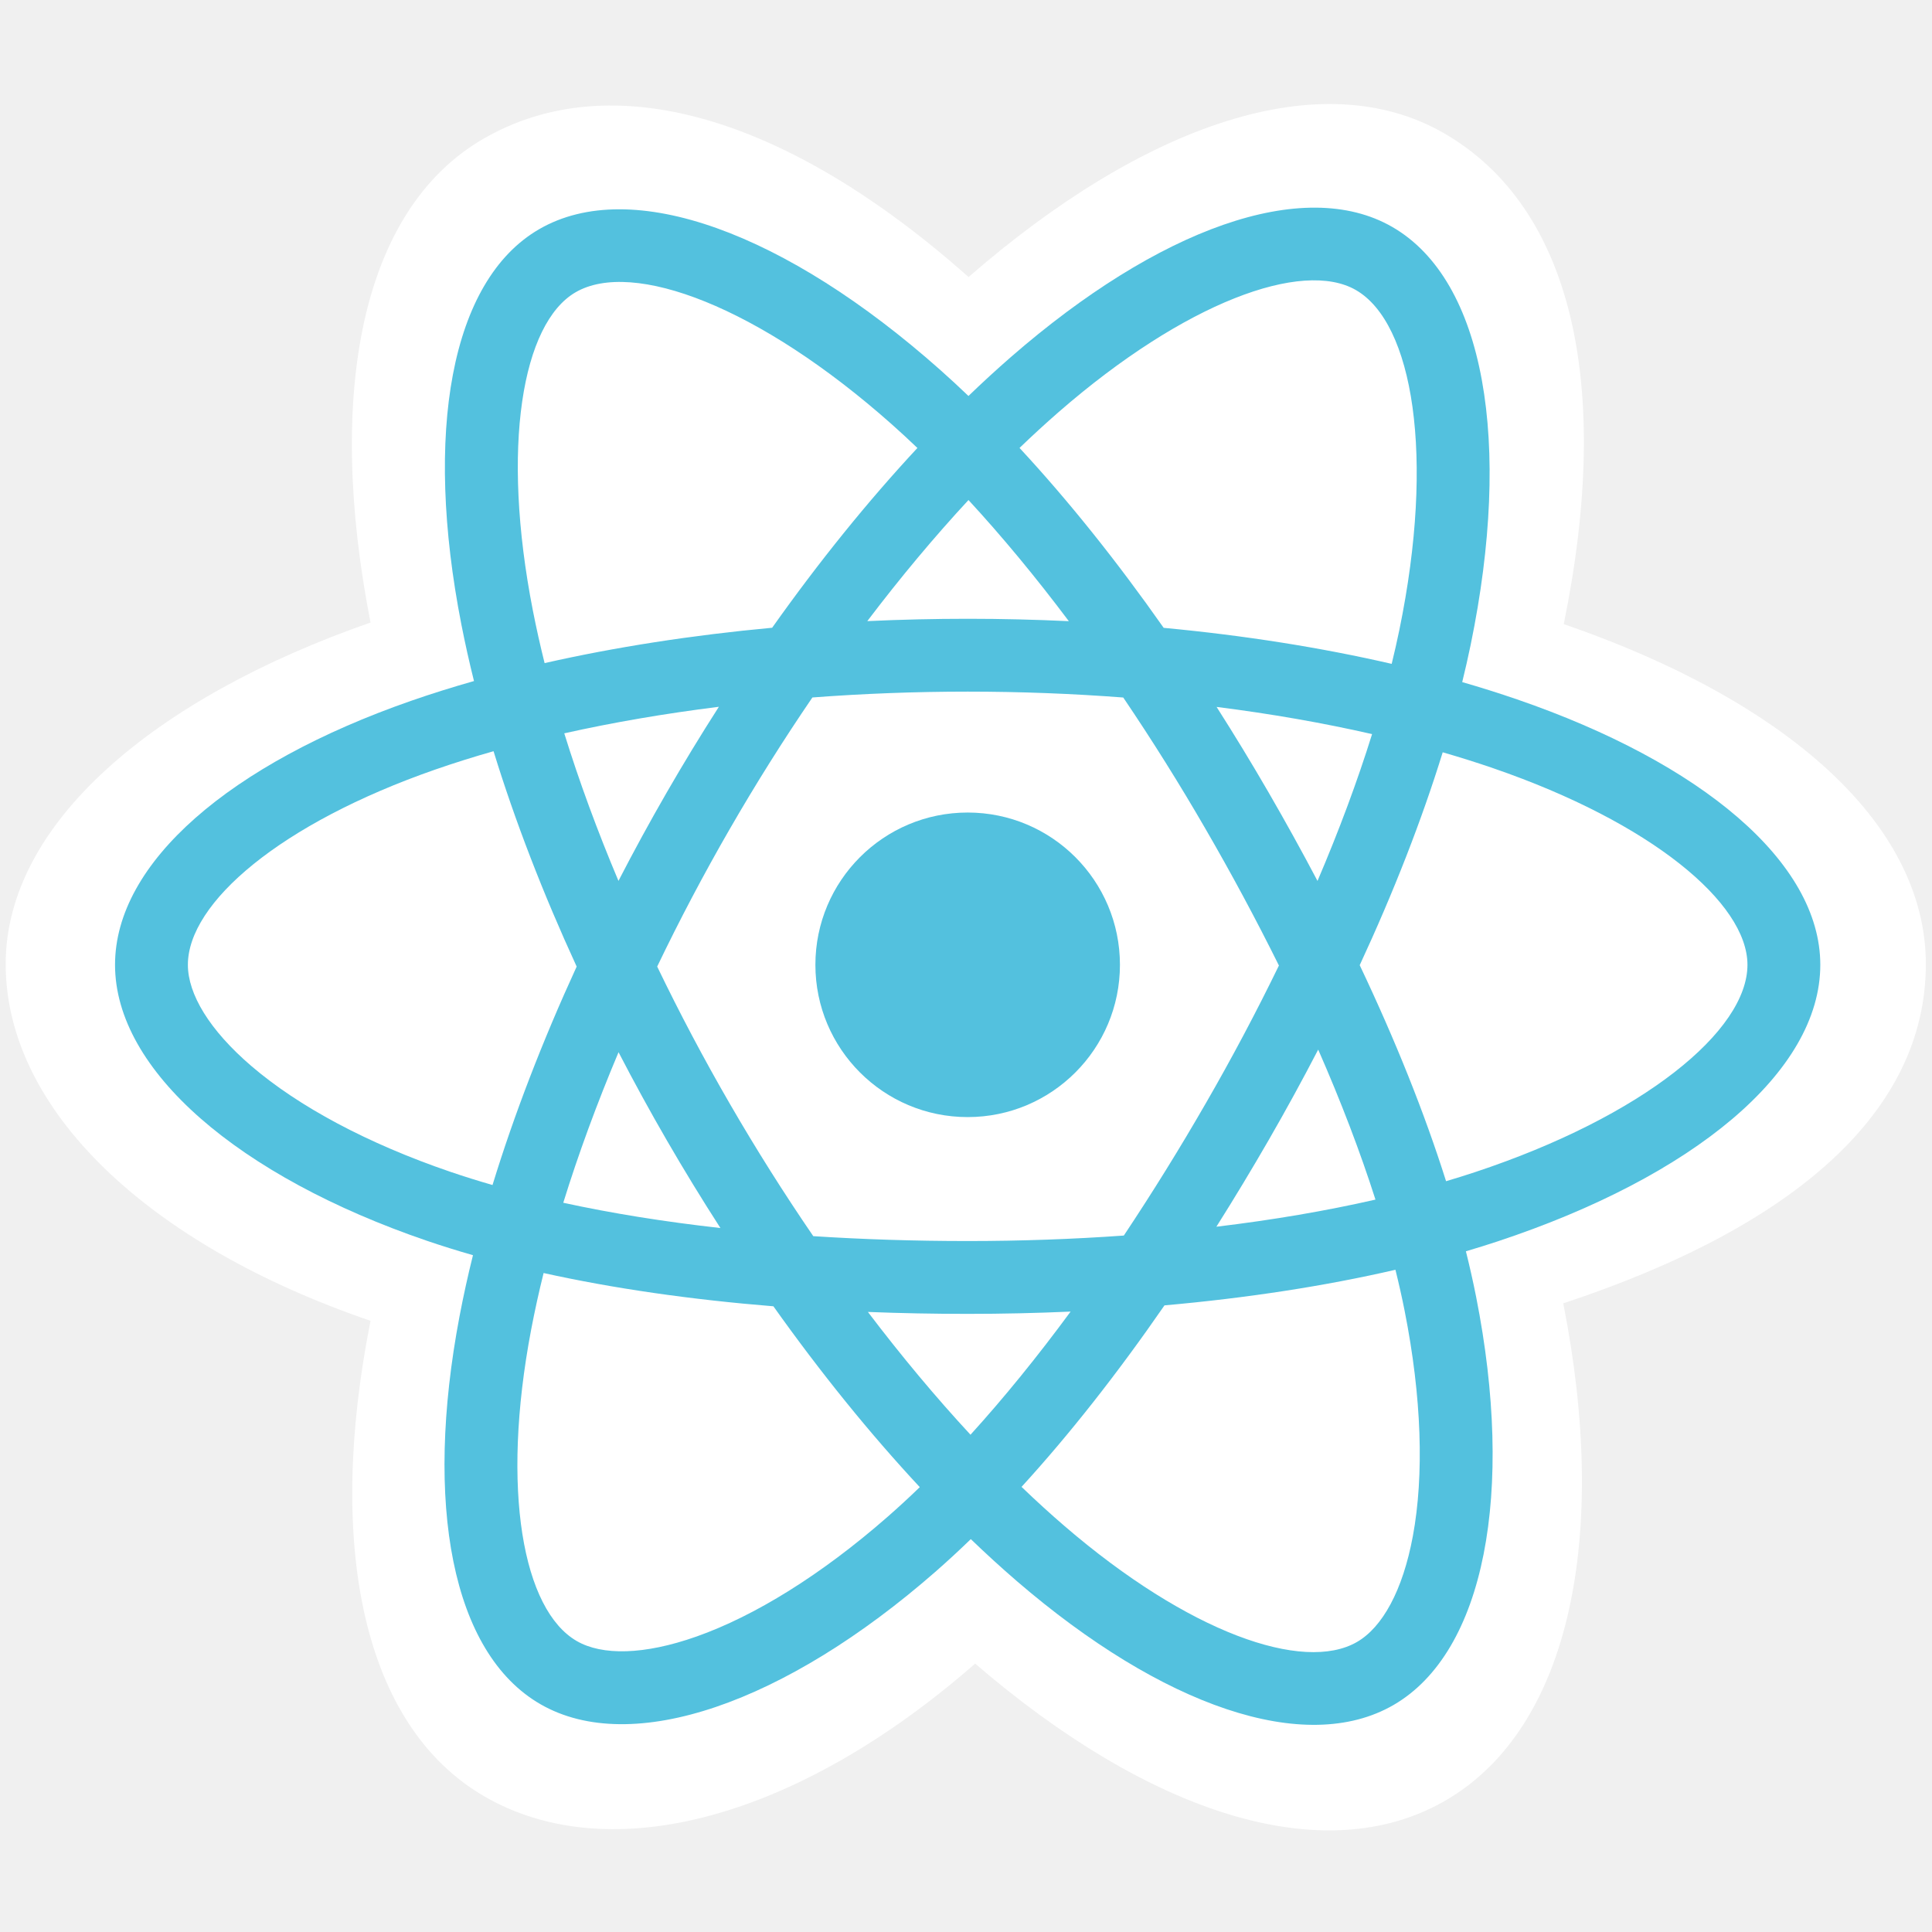
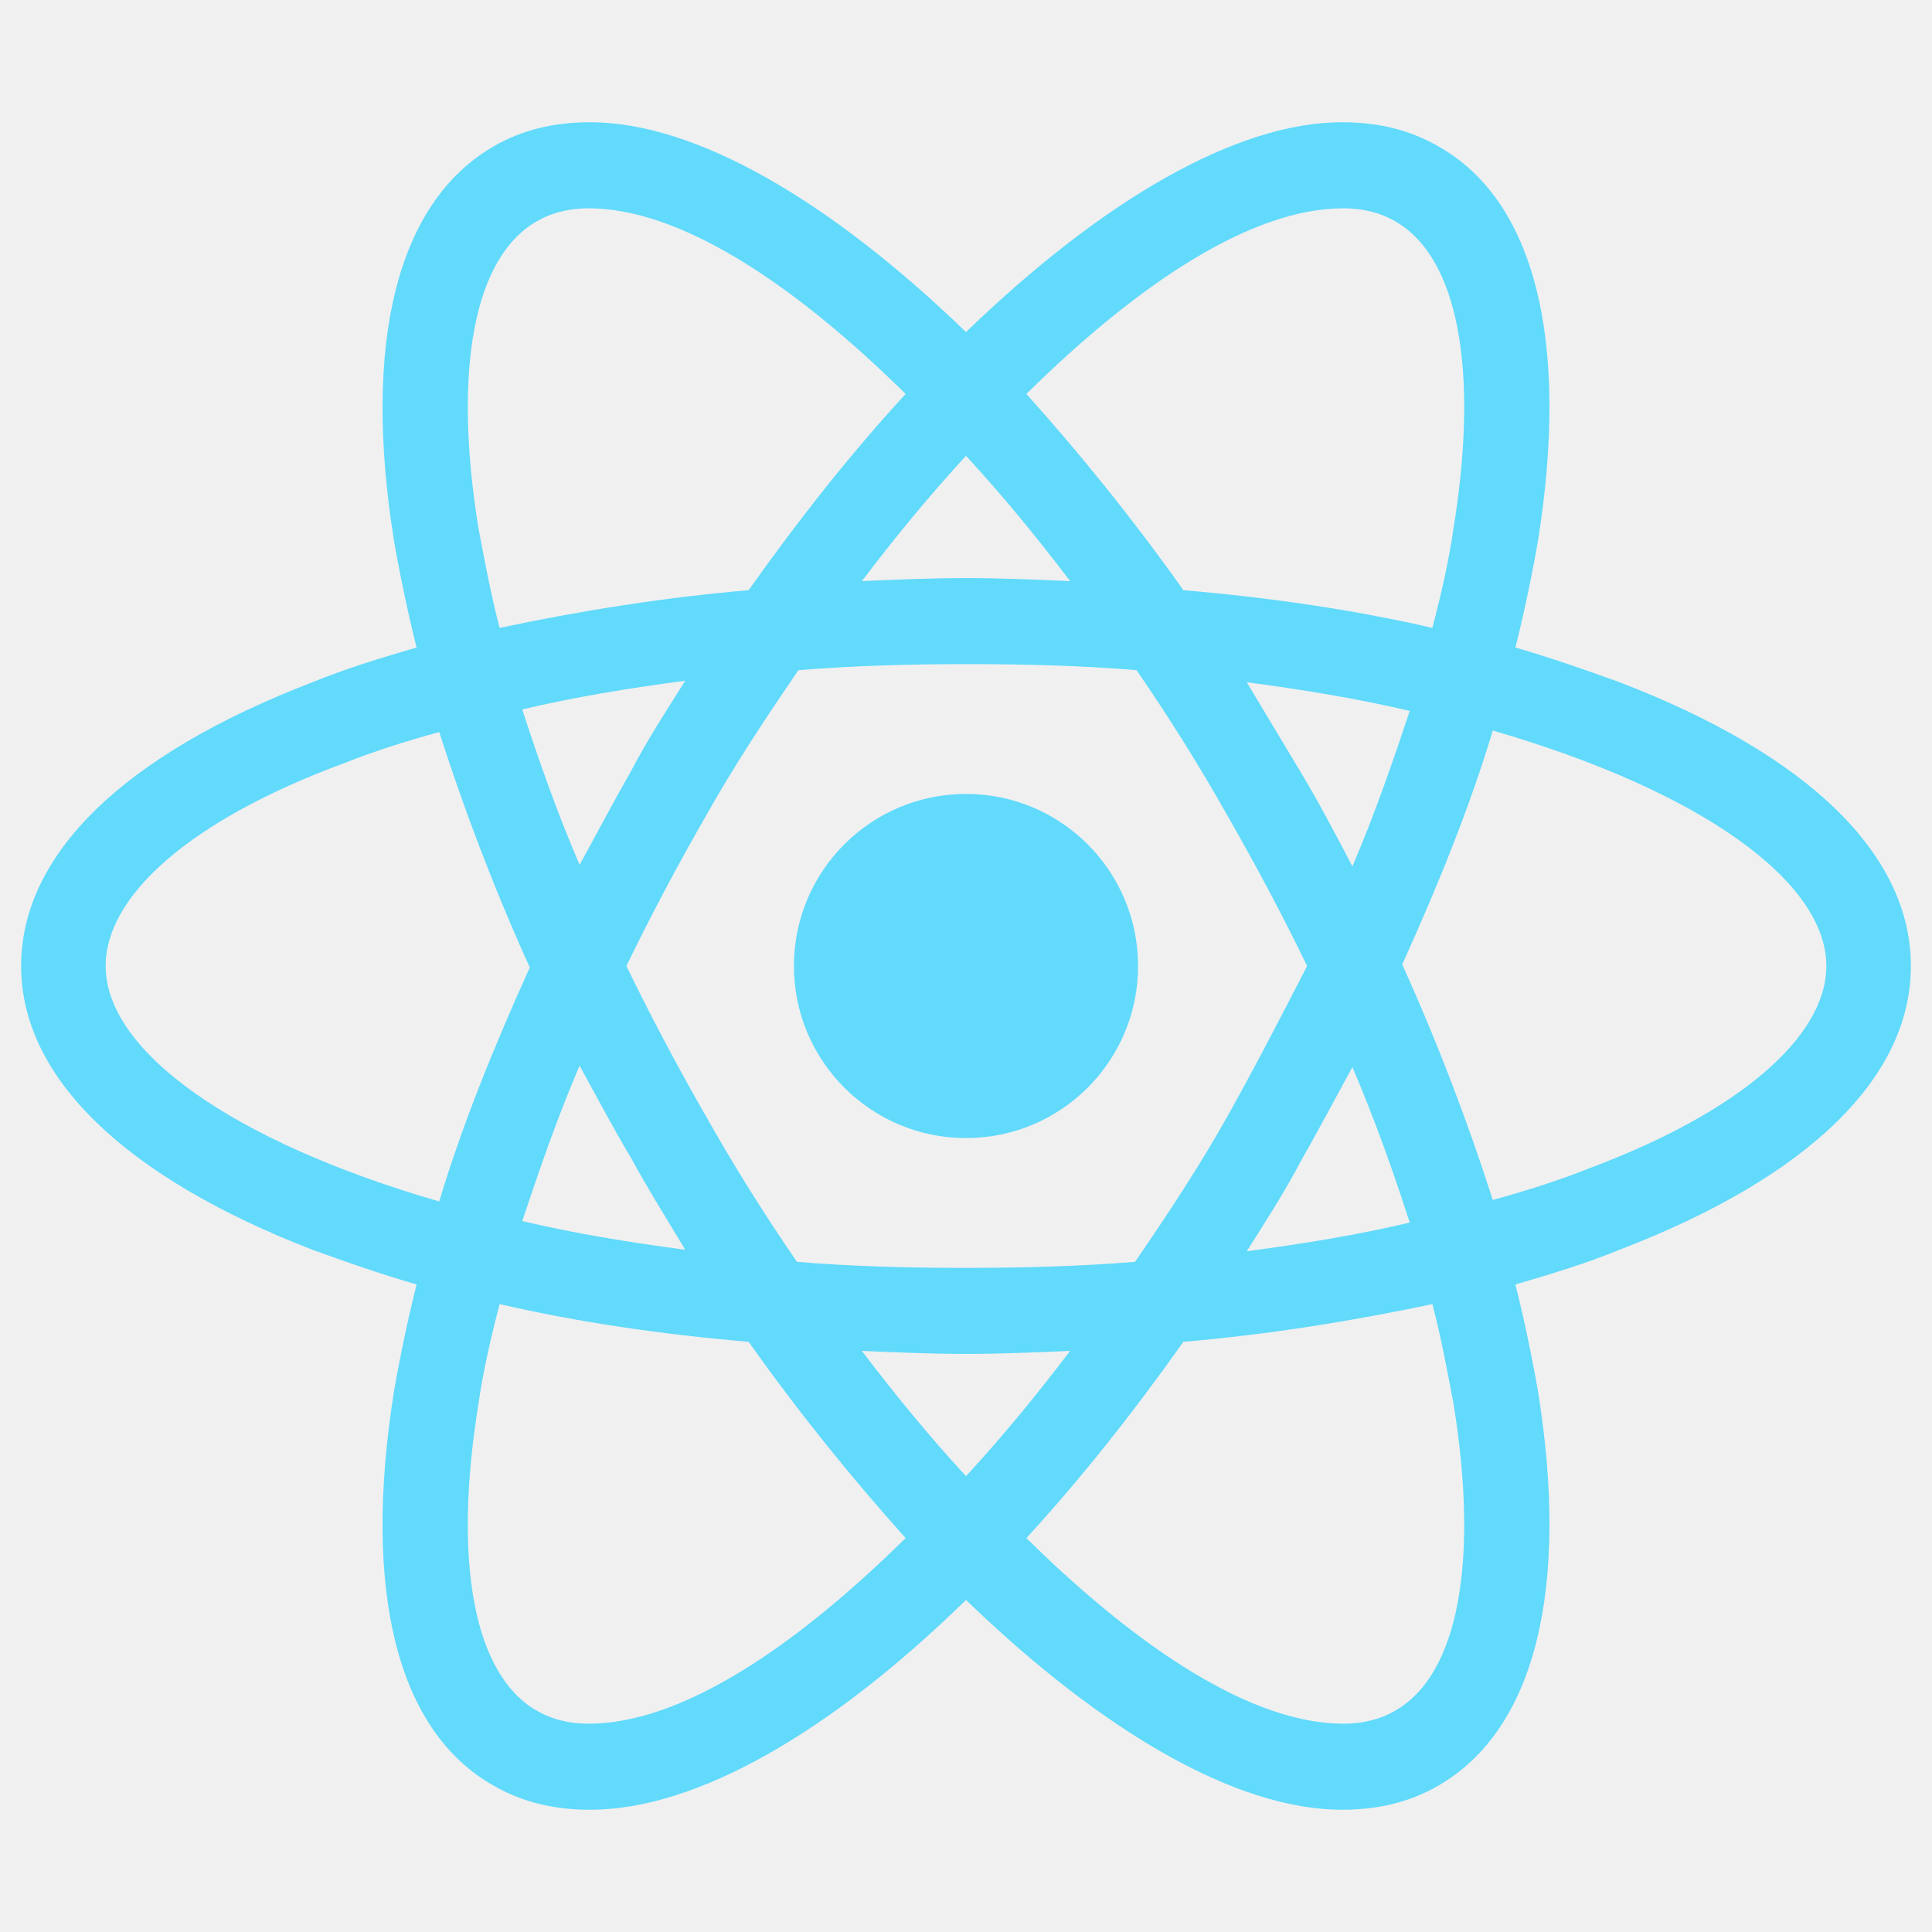
- <svg xmlns="http://www.w3.org/2000/svg" width="800px" height="800px" viewBox="0 -13 256 256" preserveAspectRatio="xMinYMin meet">
-   <path d="M.754 114.75c0 19.215 18.763 37.152 48.343 47.263-5.907 29.737-1.058 53.706 15.136 63.045 16.645 9.6 41.443 2.955 64.98-17.62 22.943 19.744 46.13 27.514 62.31 18.148 16.63-9.627 21.687-35.221 15.617-65.887 30.81-10.186 48.044-25.481 48.044-44.949 0-18.769-18.797-35.006-47.979-45.052 6.535-31.933.998-55.32-15.867-65.045-16.259-9.376-39.716-1.204-62.996 19.056C104.122 2.205 80.897-4.36 64.05 5.392 47.806 14.795 43.171 39.2 49.097 69.487 20.515 79.452.754 96.057.754 114.75z" fill="#FFF" />
-   <path d="M201.025 79.674a151.364 151.364 0 0 0-7.274-2.292 137.5 137.5 0 0 0 1.124-4.961c5.506-26.728 1.906-48.26-10.388-55.348-11.787-6.798-31.065.29-50.535 17.233a151.136 151.136 0 0 0-5.626 5.163 137.573 137.573 0 0 0-3.744-3.458c-20.405-18.118-40.858-25.752-53.139-18.643-11.776 6.817-15.264 27.06-10.307 52.39a150.91 150.91 0 0 0 1.67 7.484c-2.894.822-5.689 1.698-8.363 2.63-23.922 8.34-39.2 21.412-39.2 34.97 0 14.004 16.4 28.05 41.318 36.566a128.44 128.44 0 0 0 6.11 1.91 147.813 147.813 0 0 0-1.775 8.067c-4.726 24.89-1.035 44.653 10.71 51.428 12.131 6.995 32.491-.195 52.317-17.525 1.567-1.37 3.14-2.823 4.715-4.346a148.34 148.34 0 0 0 6.108 5.573c19.204 16.525 38.17 23.198 49.905 16.405 12.12-7.016 16.058-28.247 10.944-54.078-.39-1.973-.845-3.988-1.355-6.04 1.43-.422 2.833-.858 4.202-1.312 25.904-8.582 42.757-22.457 42.757-36.648 0-13.607-15.77-26.767-40.174-35.168z" fill="#53C1DE" />
-   <path d="M195.406 142.328c-1.235.409-2.503.804-3.795 1.187-2.86-9.053-6.72-18.68-11.442-28.625 4.507-9.71 8.217-19.213 10.997-28.208 2.311.67 4.555 1.375 6.717 2.12 20.91 7.197 33.664 17.84 33.664 26.04 0 8.735-13.775 20.075-36.14 27.486zm-9.28 18.389c2.261 11.422 2.584 21.749 1.086 29.822-1.346 7.254-4.052 12.09-7.398 14.027-7.121 4.122-22.35-1.236-38.772-15.368-1.883-1.62-3.78-3.35-5.682-5.18 6.367-6.964 12.73-15.06 18.94-24.05 10.924-.969 21.244-2.554 30.603-4.717.46 1.86.87 3.683 1.223 5.466zm-93.85 43.137c-6.957 2.457-12.498 2.527-15.847.596-7.128-4.11-10.09-19.98-6.049-41.265a138.507 138.507 0 0 1 1.65-7.502c9.255 2.047 19.5 3.52 30.45 4.408 6.251 8.797 12.798 16.883 19.396 23.964a118.863 118.863 0 0 1-4.305 3.964c-8.767 7.664-17.552 13.1-25.294 15.835zm-32.593-61.58c-11.018-3.766-20.117-8.66-26.354-14-5.604-4.8-8.434-9.565-8.434-13.432 0-8.227 12.267-18.722 32.726-25.855a139.276 139.276 0 0 1 7.777-2.447c2.828 9.197 6.537 18.813 11.013 28.537-4.534 9.869-8.296 19.638-11.15 28.943a118.908 118.908 0 0 1-5.578-1.746zm10.926-74.37c-4.247-21.703-1.427-38.074 5.67-42.182 7.56-4.376 24.275 1.864 41.893 17.507 1.126 1 2.257 2.047 3.39 3.13-6.564 7.049-13.051 15.074-19.248 23.82-10.627.985-20.8 2.567-30.152 4.686a141.525 141.525 0 0 1-1.553-6.962zm97.467 24.067a306.982 306.982 0 0 0-6.871-11.3c7.21.91 14.117 2.12 20.603 3.601-1.947 6.241-4.374 12.767-7.232 19.457a336.42 336.42 0 0 0-6.5-11.758zm-39.747-38.714c4.452 4.823 8.911 10.209 13.297 16.052a284.245 284.245 0 0 0-26.706-.006c4.39-5.789 8.887-11.167 13.409-16.046zm-40.002 38.78a285.24 285.24 0 0 0-6.378 11.685c-2.811-6.667-5.216-13.222-7.18-19.552 6.447-1.443 13.322-2.622 20.485-3.517a283.79 283.79 0 0 0-6.927 11.384zm7.133 57.683c-7.4-.826-14.379-1.945-20.824-3.348 1.995-6.442 4.453-13.138 7.324-19.948a283.494 283.494 0 0 0 6.406 11.692 285.27 285.27 0 0 0 7.094 11.604zm33.136 27.389c-4.575-4.937-9.138-10.397-13.595-16.27 4.326.17 8.737.256 13.22.256 4.606 0 9.159-.103 13.64-.303-4.4 5.98-8.843 11.448-13.265 16.317zm46.072-51.032c3.02 6.884 5.566 13.544 7.588 19.877-6.552 1.495-13.625 2.699-21.078 3.593a337.537 337.537 0 0 0 6.937-11.498 306.632 306.632 0 0 0 6.553-11.972zm-14.915 7.15a316.478 316.478 0 0 1-10.84 17.49c-6.704.479-13.632.726-20.692.726-7.031 0-13.871-.219-20.458-.646A273.798 273.798 0 0 1 96.72 133.28a271.334 271.334 0 0 1-9.64-18.206 273.864 273.864 0 0 1 9.611-18.216v.002a271.252 271.252 0 0 1 10.956-17.442c6.72-.508 13.61-.774 20.575-.774 6.996 0 13.895.268 20.613.78a290.704 290.704 0 0 1 10.887 17.383 316.418 316.418 0 0 1 9.741 18.13 290.806 290.806 0 0 1-9.709 18.29zm19.913-107.792c7.566 4.364 10.509 21.961 5.755 45.038a127.525 127.525 0 0 1-1.016 4.492c-9.374-2.163-19.554-3.773-30.212-4.773-6.209-8.841-12.642-16.88-19.1-23.838a141.92 141.92 0 0 1 5.196-4.766c16.682-14.518 32.273-20.25 39.377-16.153z" fill="#FFF" />
-   <path d="M128.221 94.665c11.144 0 20.177 9.034 20.177 20.177 0 11.144-9.033 20.178-20.177 20.178-11.143 0-20.177-9.034-20.177-20.178 0-11.143 9.034-20.177 20.177-20.177" fill="#53C1DE" />
+ <svg xmlns="http://www.w3.org/2000/svg" viewBox="0 0 128 128" enable-background="new 0 0 128 128">
+   <g fill="#61DAFB">
+     <circle cx="64" cy="64" r="11.4" />
+     <path d="M107.3 45.2c-2.2-.8-4.5-1.6-6.9-2.3.6-2.4 1.1-4.8 1.5-7.1 2.1-13.2-.2-22.5-6.6-26.1-1.9-1.1-4-1.6-6.4-1.6-7 0-15.9 5.2-24.9 13.9-9-8.7-17.9-13.9-24.9-13.9-2.4 0-4.5.5-6.4 1.6-6.4 3.7-8.7 13-6.6 26.1.4 2.3.9 4.7 1.5 7.1-2.4.7-4.7 1.4-6.9 2.3-12.5 4.8-19.3 11.4-19.3 18.8s6.9 14 19.3 18.8c2.2.8 4.5 1.6 6.9 2.3-.6 2.4-1.1 4.8-1.5 7.1-2.1 13.2.2 22.5 6.6 26.1 1.9 1.1 4 1.6 6.4 1.6 7.1 0 16-5.2 24.9-13.9 9 8.7 17.9 13.9 24.9 13.9 2.4 0 4.5-.5 6.4-1.6 6.4-3.7 8.7-13 6.6-26.1-.4-2.3-.9-4.7-1.5-7.1 2.4-.7 4.7-1.4 6.9-2.3 12.5-4.8 19.3-11.4 19.3-18.8s-6.8-14-19.3-18.8zm-14.8-30.5c4.1 2.4 5.5 9.8 3.8 20.3-.3 2.1-.8 4.3-1.4 6.6-5.2-1.2-10.7-2-16.5-2.5-3.4-4.8-6.9-9.1-10.4-13 7.4-7.3 14.9-12.3 21-12.3 1.3 0 2.5.3 3.5.9zm-11.2 59.3c-1.8 3.2-3.9 6.4-6.1 9.6-3.7.3-7.4.4-11.2.4-3.9 0-7.6-.1-11.2-.4-2.2-3.2-4.2-6.4-6-9.6-1.9-3.3-3.7-6.7-5.3-10 1.6-3.3 3.4-6.7 5.3-10 1.8-3.2 3.9-6.4 6.1-9.6 3.7-.3 7.4-.4 11.2-.4 3.9 0 7.6.1 11.2.4 2.2 3.2 4.2 6.4 6 9.6 1.9 3.3 3.7 6.7 5.3 10-1.7 3.3-3.4 6.6-5.3 10zm8.3-3.3c1.5 3.5 2.7 6.9 3.8 10.3-3.4.8-7 1.4-10.8 1.9 1.2-1.9 2.5-3.9 3.6-6 1.2-2.1 2.3-4.2 3.4-6.2zm-25.6 27.1c-2.4-2.6-4.7-5.4-6.9-8.3 2.3.1 4.6.2 6.9.2 2.3 0 4.6-.1 6.9-.2-2.2 2.9-4.5 5.7-6.9 8.3zm-18.6-15c-3.8-.5-7.4-1.1-10.8-1.9 1.1-3.3 2.3-6.8 3.8-10.3 1.1 2 2.2 4.1 3.4 6.1 1.2 2.2 2.4 4.1 3.6 6.1zm-7-25.5c-1.5-3.5-2.7-6.9-3.8-10.3 3.4-.8 7-1.4 10.8-1.9-1.2 1.9-2.5 3.9-3.6 6-1.2 2.1-2.3 4.2-3.4 6.2zm25.6-27.1c2.4 2.6 4.7 5.4 6.9 8.3-2.3-.1-4.6-.2-6.9-.2-2.3 0-4.6.1-6.9.2 2.2-2.9 4.5-5.7 6.9-8.3zm22.2 21l-3.6-6c3.8.5 7.4 1.1 10.8 1.9-1.1 3.3-2.3 6.8-3.8 10.3-1.1-2.1-2.2-4.2-3.4-6.2zm-54.5-16.2c-1.7-10.5-.3-17.9 3.8-20.3 1-.6 2.2-.9 3.5-.9 6 0 13.5 4.9 21 12.3-3.5 3.8-7 8.2-10.4 13-5.8.5-11.3 1.4-16.5 2.5-.6-2.3-1-4.5-1.4-6.6zm-24.7 29c0-4.7 5.7-9.7 15.7-13.4 2-.8 4.2-1.5 6.4-2.1 1.6 5 3.6 10.3 6 15.6-2.4 5.3-4.5 10.5-6 15.5-13.8-4-22.1-10-22.1-15.6zm28.5 49.3c-4.1-2.4-5.5-9.8-3.8-20.3.3-2.1.8-4.3 1.4-6.6 5.2 1.2 10.7 2 16.5 2.5 3.4 4.8 6.9 9.1 10.4 13-7.4 7.3-14.9 12.3-21 12.3-1.3 0-2.5-.3-3.5-.9zm60.8-20.3c1.7 10.5.3 17.9-3.8 20.3-1 .6-2.2.9-3.5.9-6 0-13.5-4.9-21-12.3 3.5-3.8 7-8.2 10.4-13 5.8-.5 11.3-1.4 16.5-2.5.6 2.3 1 4.5 1.4 6.6zm9-15.6c-2 .8-4.2 1.5-6.4 2.1-1.6-5-3.6-10.3-6-15.6 2.4-5.3 4.5-10.5 6-15.5 13.8 4 22.1 10 22.1 15.6 0 4.7-5.8 9.7-15.7 13.4z" />
+   </g>
</svg>
